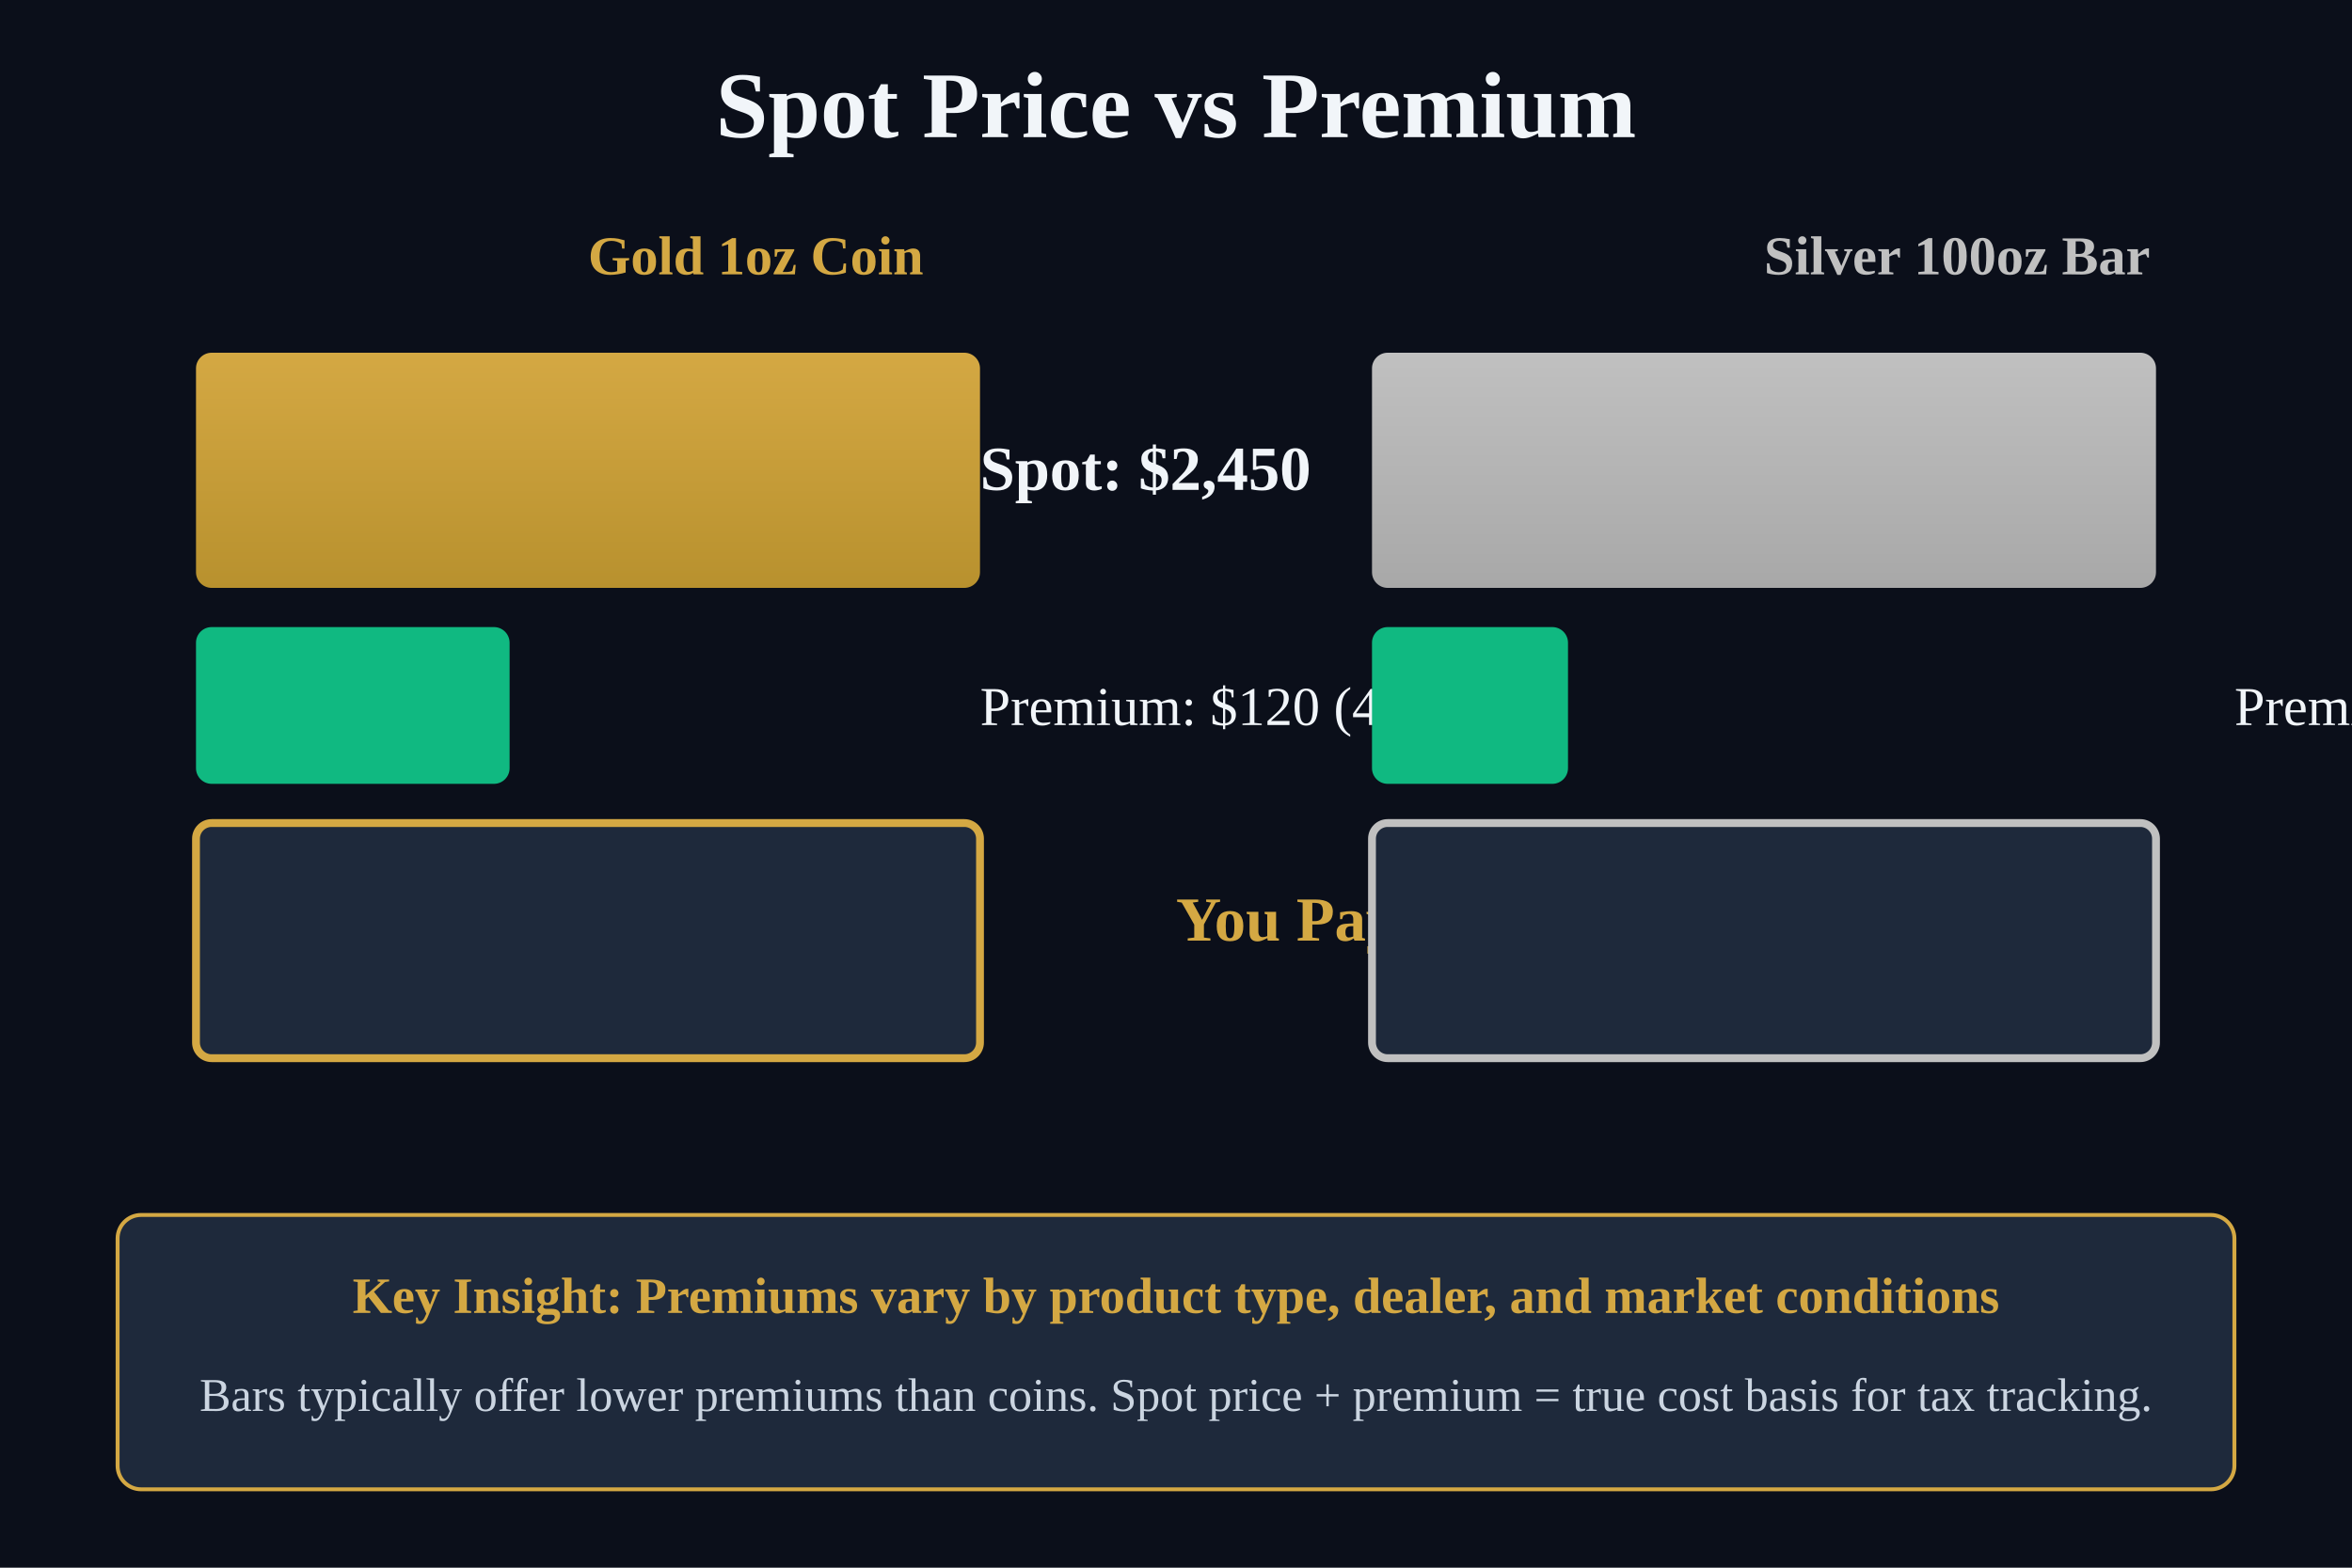
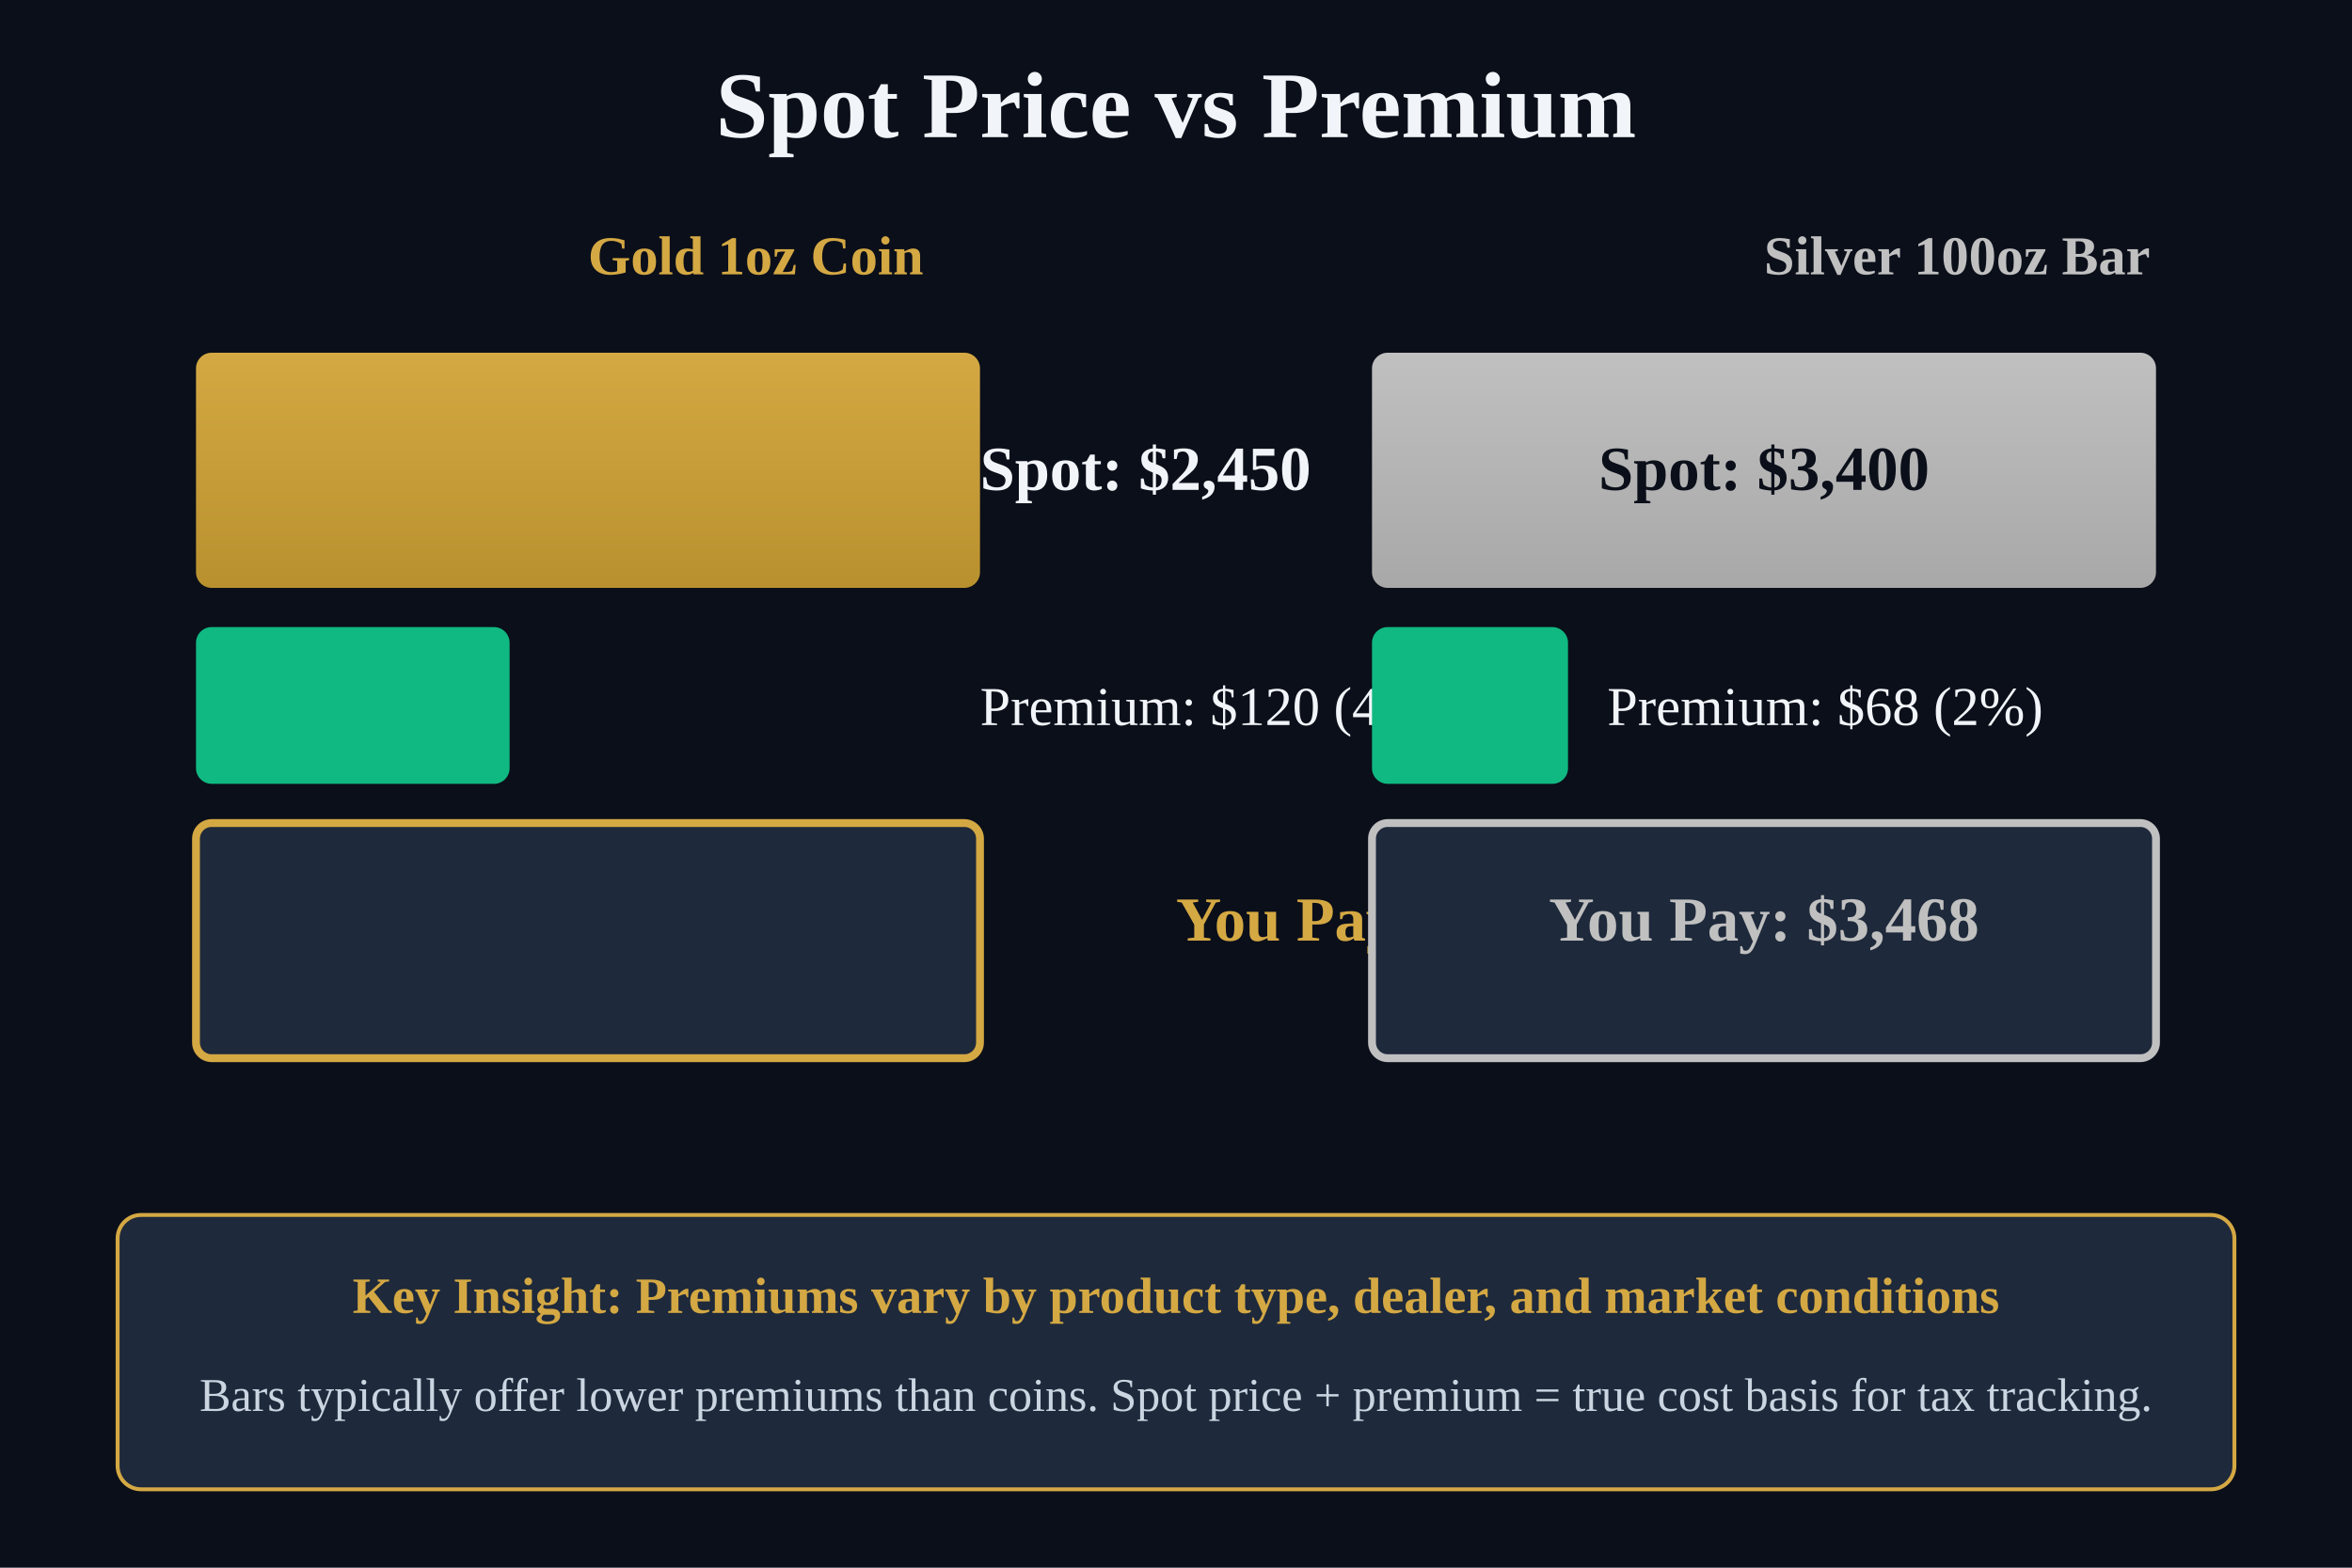
<svg xmlns="http://www.w3.org/2000/svg" viewBox="0 0 600 400">
  <defs>
    <linearGradient id="goldGrad" x1="0%" y1="0%" x2="0%" y2="100%">
      <stop offset="0%" style="stop-color:#D4A843;stop-opacity:1" />
      <stop offset="100%" style="stop-color:#B8912E;stop-opacity:1" />
    </linearGradient>
    <linearGradient id="silverGrad" x1="0%" y1="0%" x2="0%" y2="100%">
      <stop offset="0%" style="stop-color:#C0C0C0;stop-opacity:1" />
      <stop offset="100%" style="stop-color:#A8A8A8;stop-opacity:1" />
    </linearGradient>
  </defs>
  <rect width="600" height="400" fill="#0B0F1A" />
  <text x="300" y="35" font-size="24" font-weight="bold" fill="#F1F5F9" text-anchor="middle">Spot Price vs Premium</text>
  <g>
    <text x="150" y="70" font-size="14" font-weight="600" fill="#D4A843">Gold 1oz Coin</text>
    <rect x="50" y="90" width="200" height="60" fill="url(#goldGrad)" rx="4" />
    <text x="250" y="125" font-size="16" font-weight="700" fill="#F1F5F9">Spot: $2,450</text>
    <rect x="50" y="160" width="80" height="40" fill="#10B981" rx="4" />
    <text x="250" y="185" font-size="14" fill="#F1F5F9">Premium: $120 (4.9%)</text>
    <rect x="50" y="210" width="200" height="60" fill="#1E293B" stroke="#D4A843" stroke-width="2" rx="4" />
    <text x="300" y="240" font-size="16" font-weight="700" fill="#D4A843">You Pay: $2,570</text>
  </g>
  <g>
    <text x="450" y="70" font-size="14" font-weight="600" fill="#C0C0C0">Silver 100oz Bar</text>
    <rect x="350" y="90" width="200" height="60" fill="url(#silverGrad)" rx="4" />
-     <text x="570" y="125" font-size="16" font-weight="700" fill="#0B0F1A">Spot: $3,400</text>
+     <text x="450" y="125" font-size="16" font-weight="700" fill="#0B0F1A" text-anchor="middle">Spot: $3,400</text>
    <rect x="350" y="160" width="50" height="40" fill="#10B981" rx="4" />
-     <text x="570" y="185" font-size="14" fill="#F1F5F9">Premium: $68 (2%)</text>
+     <text x="410" y="185" font-size="14" fill="#F1F5F9">Premium: $68 (2%)</text>
    <rect x="350" y="210" width="200" height="60" fill="#1E293B" stroke="#C0C0C0" stroke-width="2" rx="4" />
-     <text x="600" y="240" font-size="16" font-weight="700" fill="#C0C0C0">You Pay: $3,468</text>
+     <text x="450" y="240" font-size="16" font-weight="700" fill="#C0C0C0" text-anchor="middle">You Pay: $3,468</text>
  </g>
  <rect x="30" y="310" width="540" height="70" fill="#1E293B" stroke="#D4A843" stroke-width="1" rx="6" />
  <text x="300" y="335" font-size="13" font-weight="600" fill="#D4A843" text-anchor="middle">Key Insight: Premiums vary by product type, dealer, and market conditions</text>
  <text x="300" y="360" font-size="12" fill="#CBD5E1" text-anchor="middle">Bars typically offer lower premiums than coins. Spot price + premium = true cost basis for tax tracking.</text>
</svg>
